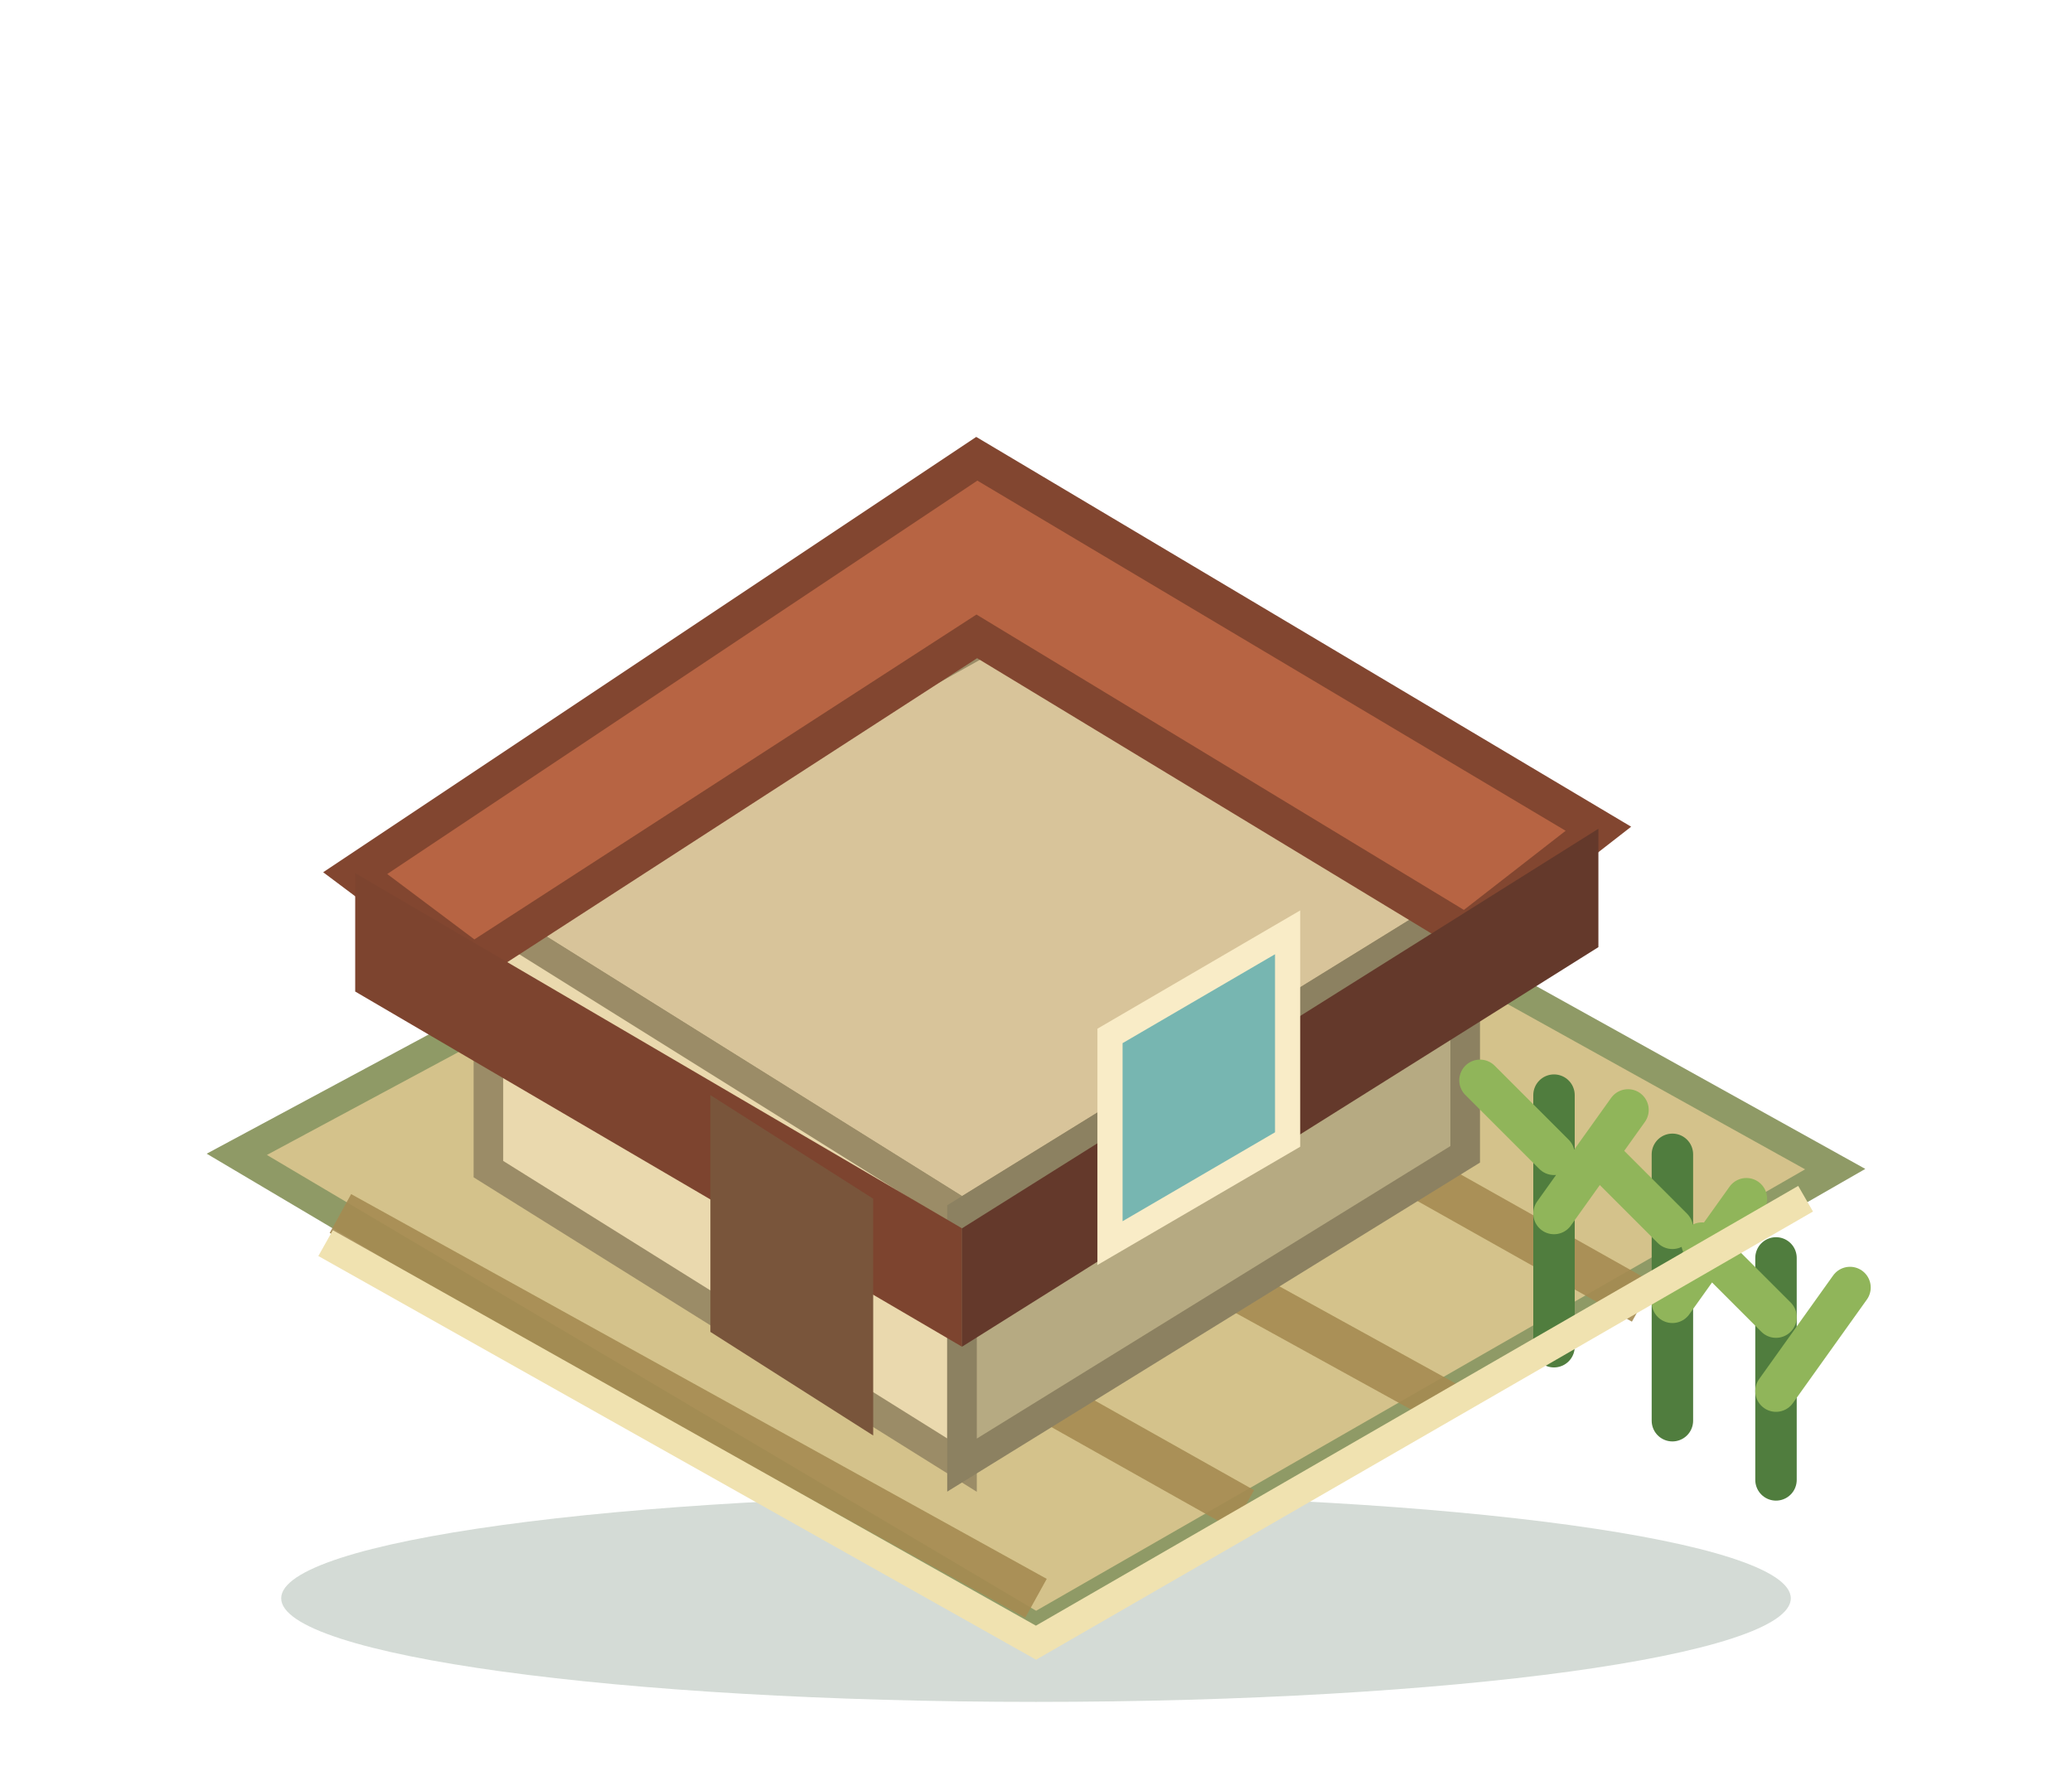
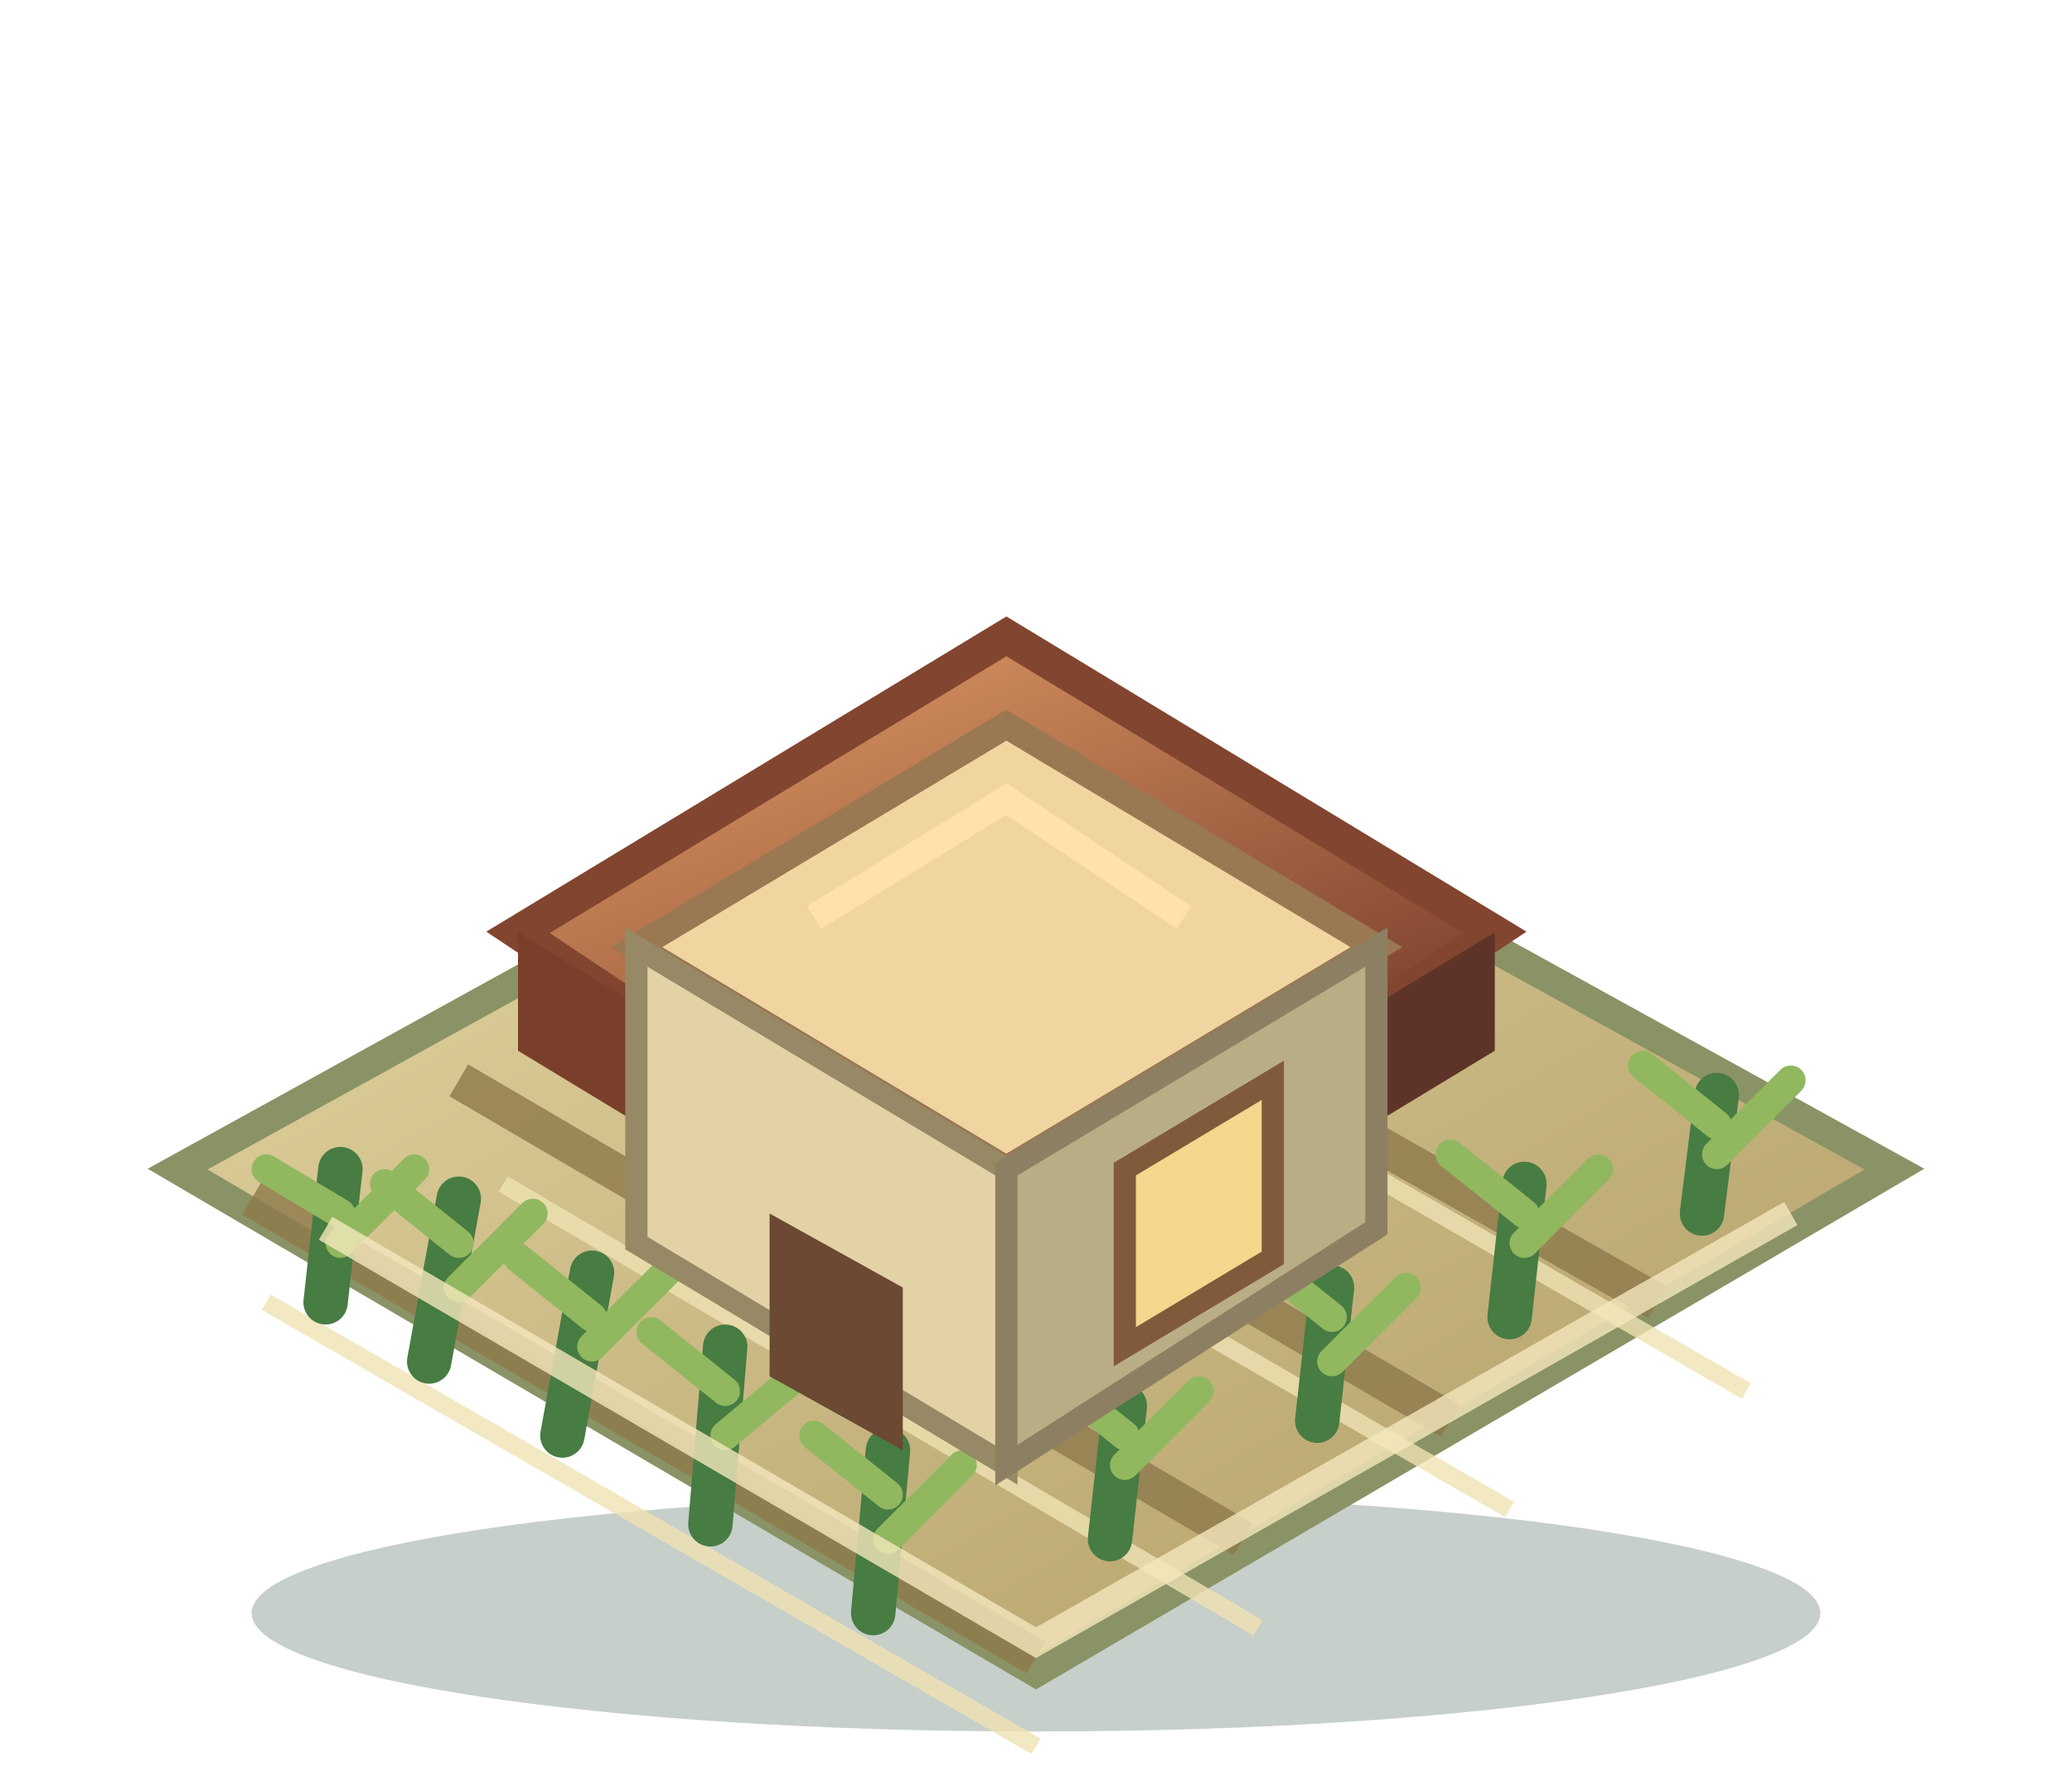
<svg xmlns="http://www.w3.org/2000/svg" width="140" height="120" viewBox="0 0 140 120">
-   <ellipse cx="70" cy="108" rx="51" ry="7" fill="#274b30" opacity=".2" />
-   <path d="M16 78 70 49 124 79 70 110Z" fill="#d4c28b" stroke="#8f9a66" stroke-width="2" />
-   <path d="M23 82 70 108M36 75 84 102M49 68 98 95M63 61 111 88" stroke="#a58b51" stroke-width="3" opacity=".9" />
-   <path d="M33 62 67 43 99 61 65 82Z" fill="#d8c49a" stroke="#9b8c67" stroke-width="2" />
-   <path d="M33 62 65 82 65 99 33 79Z" fill="#ead9ae" stroke="#9b8c67" stroke-width="2" />
-   <path d="M65 82 99 61 99 78 65 99Z" fill="#b6aa82" stroke="#8c8161" stroke-width="2" />
-   <path d="M24 59 66 31 108 56 99 63 66 43 32 65Z" fill="#b76443" stroke="#824630" stroke-width="2.5" />
-   <path d="M24 59 65 83 65 91 24 67Z" fill="#7d442f" />
-   <path d="M65 83 108 56 108 64 65 91Z" fill="#64392b" />
-   <path d="M48 74 59 81 59 97 48 90Z" fill="#79553b" />
-   <path d="M75 70 87 63 87 77 75 84Z" fill="#77b6b1" stroke="#f9ecc7" stroke-width="1.7" />
-   <g stroke-linecap="round" stroke-width="2.8">
-     <path d="M105 91V74M113 96V78M120 100V85" stroke="#507d3e" />
-     <path d="M105 78l-5-5m5 9 5-7M113 83l-5-5m5 10 5-7M120 89l-5-5m5 10 5-7" stroke="#90b55a" />
+   <defs>
+     <linearGradient id="earth" x1="0" y1="0" x2="1" y2="1">
+       <stop stop-color="#e6d7a4" />
+       <stop offset="1" stop-color="#af9b65" />
+     </linearGradient>
+     <linearGradient id="roof" x1="0" y1="0" x2="1" y2="1">
+       <stop stop-color="#e9a26a" />
+       <stop offset="1" stop-color="#793e2c" />
+     </linearGradient>
+   </defs>
+   <ellipse cx="70" cy="109" rx="53" ry="8" fill="#24442e" opacity=".26" />
+   <path d="M12 79 70 47 128 79 70 113Z" fill="url(#earth)" stroke="#8a9365" stroke-width="2" />
+   <path d="M17 81 70 112M31 73 84 104M45 65 98 96M59 58 112 88" stroke="#8d794b" stroke-width="2.5" opacity=".8" />
+   <path d="M18 88 70 118M34 80 85 110M50 72 102 102M66 64 118 94" stroke="#efe2b3" stroke-width="1.2" opacity=".8" />
+   <g stroke-linecap="round">
+     <path d="M22 88 23 79M29 92 31 81M38 97 40 86M48 103 49 91M59 109 60 98M75 104 76 95M89 96 90 87M102 89 103 80M115 82 116 74" stroke="#477c43" stroke-width="3" />
+     <path d="M23 82 18 79M23 84 28 79M31 84 26 80M31 87 36 82M40 89 35 85M40 91 45 86M49 94 44 90M49 97 55 92M60 101 55 97M60 104 65 99M76 97 71 93M76 99 81 94M90 89 85 85M90 92 95 87M103 82 98 78M103 84 108 79M116 76 111 72M116 78 121 73" stroke="#91b85f" stroke-width="2" />
  </g>
-   <path d="M22 84 70 111 122 81" fill="none" stroke="#f0e2b0" stroke-width="2" />
+   <path d="M35 63 68 43 101 63 92 69 68 54 44 69Z" fill="url(#roof)" stroke="#82452f" stroke-width="2.3" />
+   <path d="M35 63 68 83 68 91 35 71Z" fill="#7a3f2b" />
+   <path d="M68 83 101 63 101 71 68 91Z" fill="#5f3428" />
+   <path d="M43 64 68 49 93 64 68 79Z" fill="#f0d5a1" stroke="#9a7852" stroke-width="1.8" />
+   <path d="M43 64 68 79 68 99 43 84Z" fill="#e4d2a7" stroke="#978866" stroke-width="1.5" />
+   <path d="M68 79 93 64 93 83 68 99Z" fill="#b9ad85" stroke="#8d8062" stroke-width="1.5" />
+   <path d="M52 82 61 87V98L52 93Z" fill="#6b4932" />
+   <path d="M76 79 86 73V85L76 91Z" fill="#f5d78d" stroke="#815a3b" stroke-width="1.5" />
+   <path d="M55 62 68 54 80 62" fill="none" stroke="#ffe1ab" stroke-width="1.8" />
+   <path d="M22 83 70 111 121 82" fill="none" stroke="#f4e7bc" stroke-width="1.8" opacity=".8" />
</svg>
